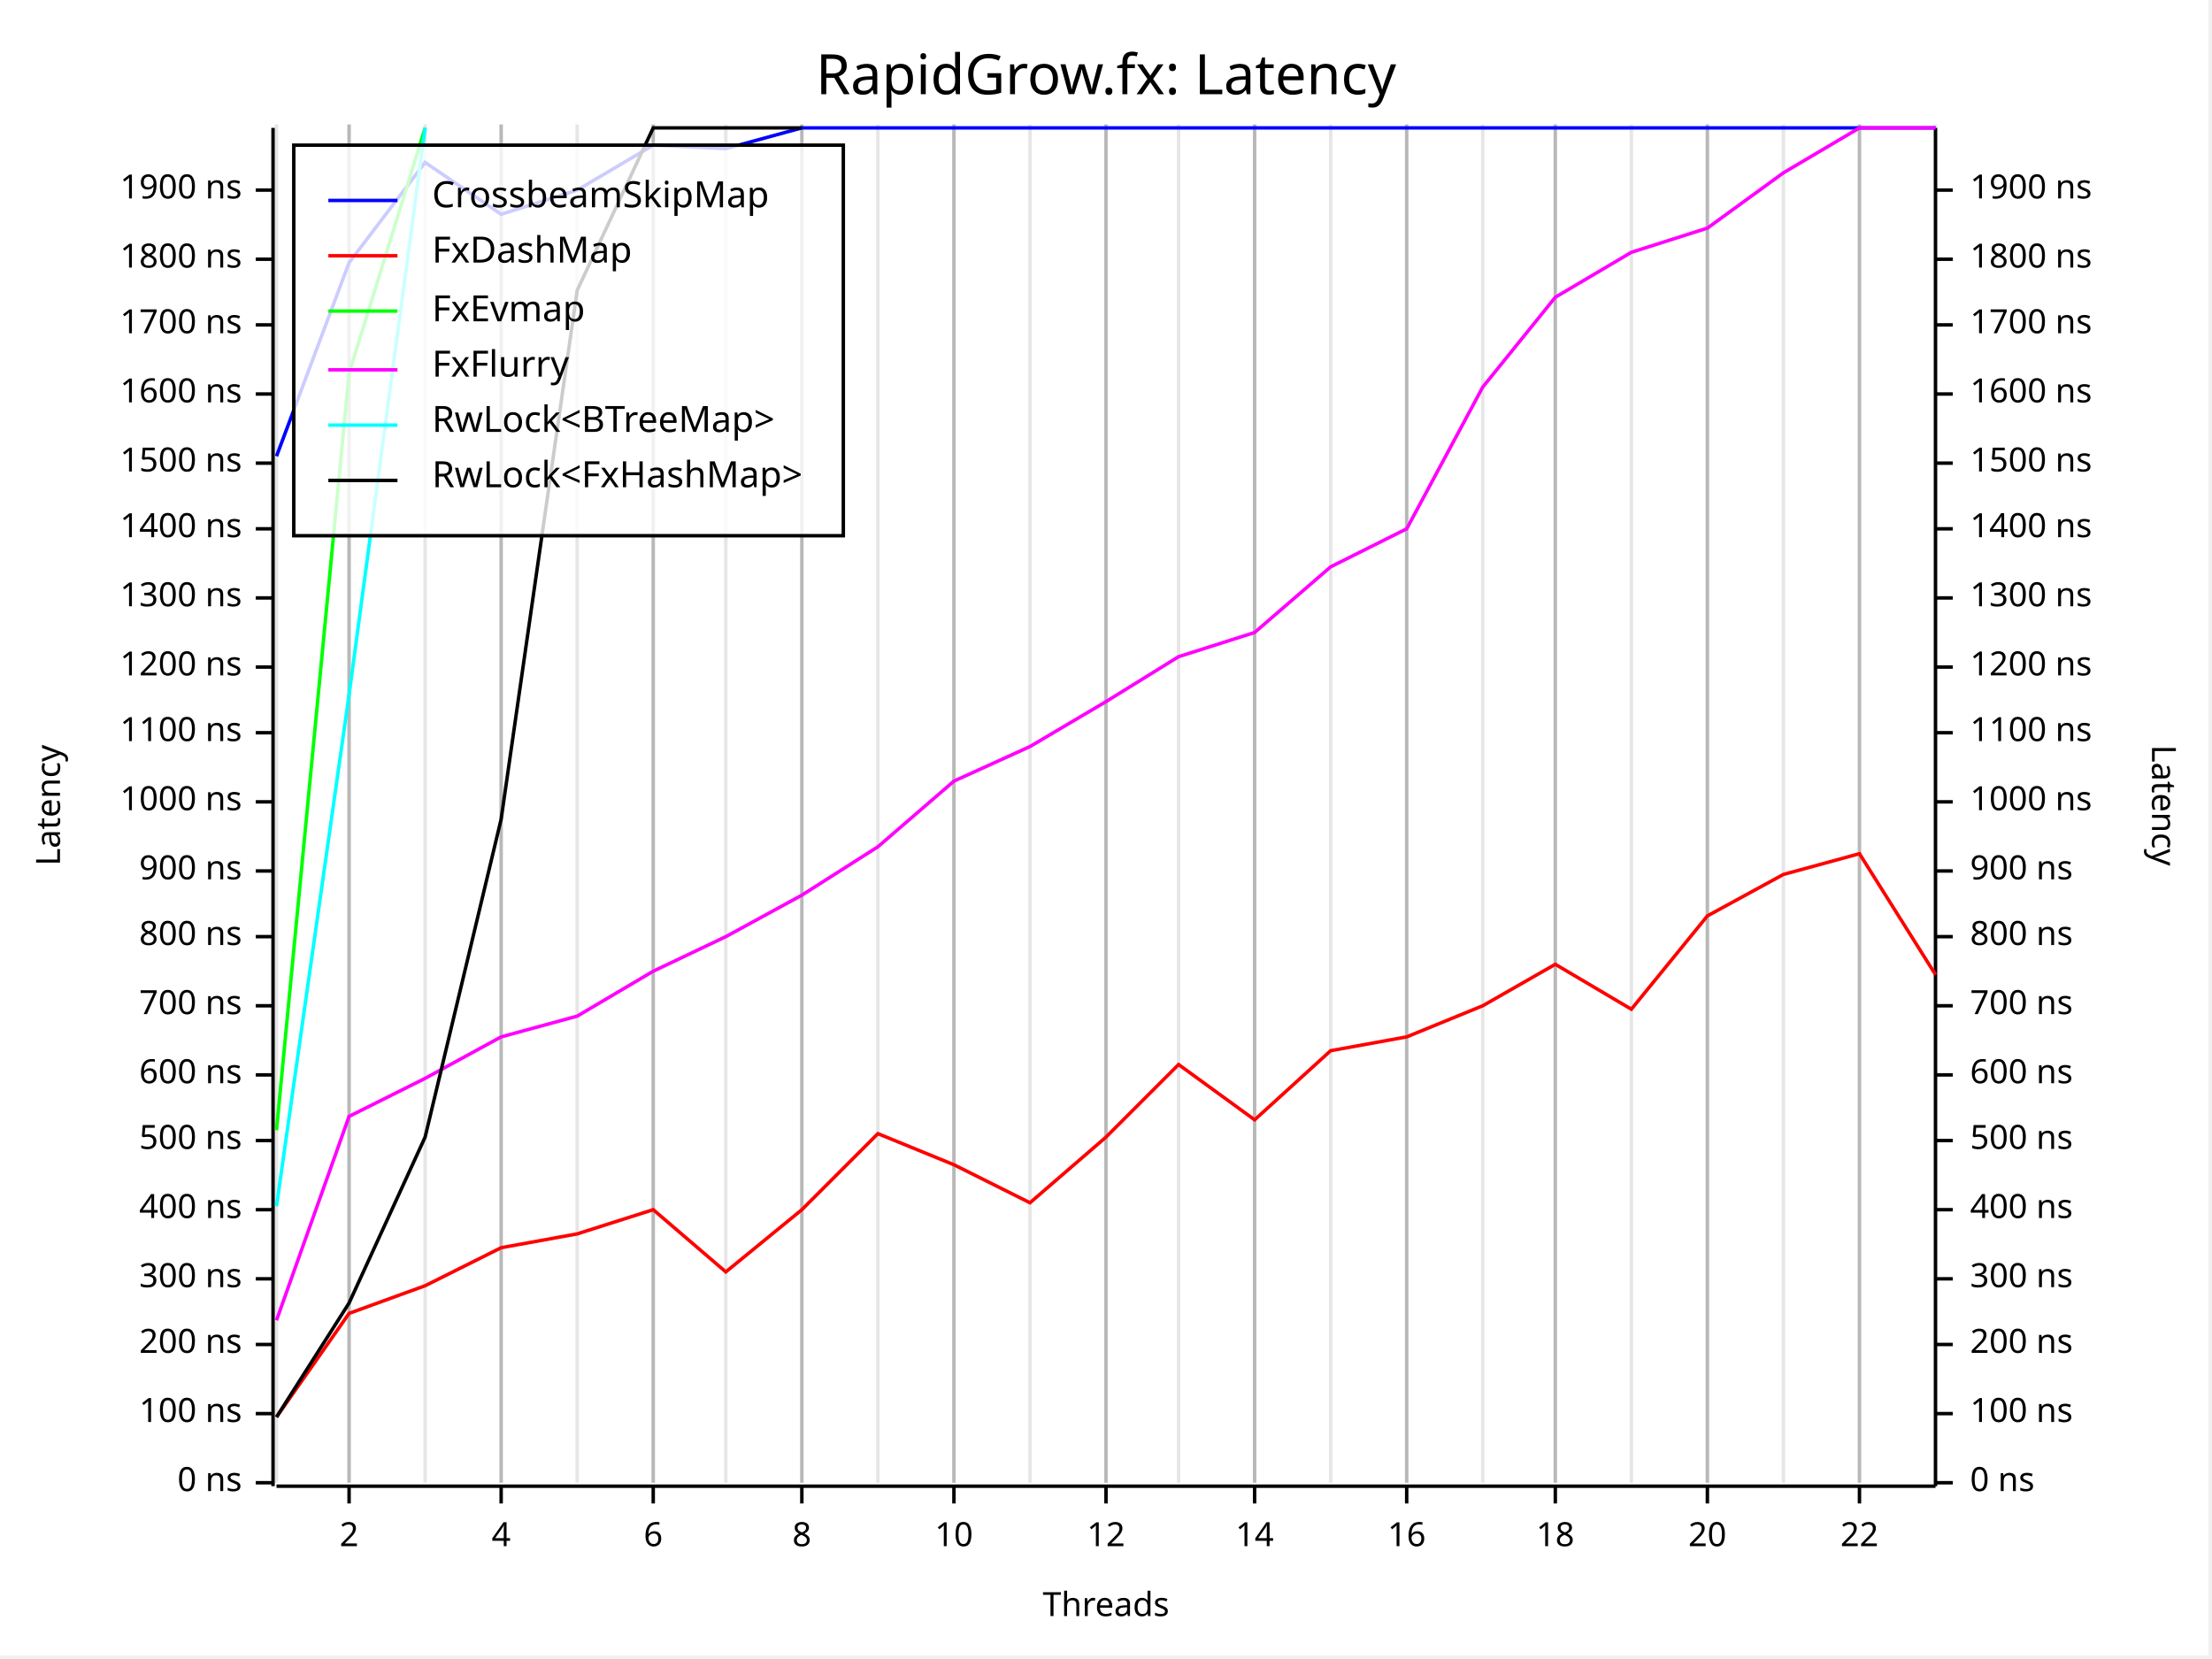
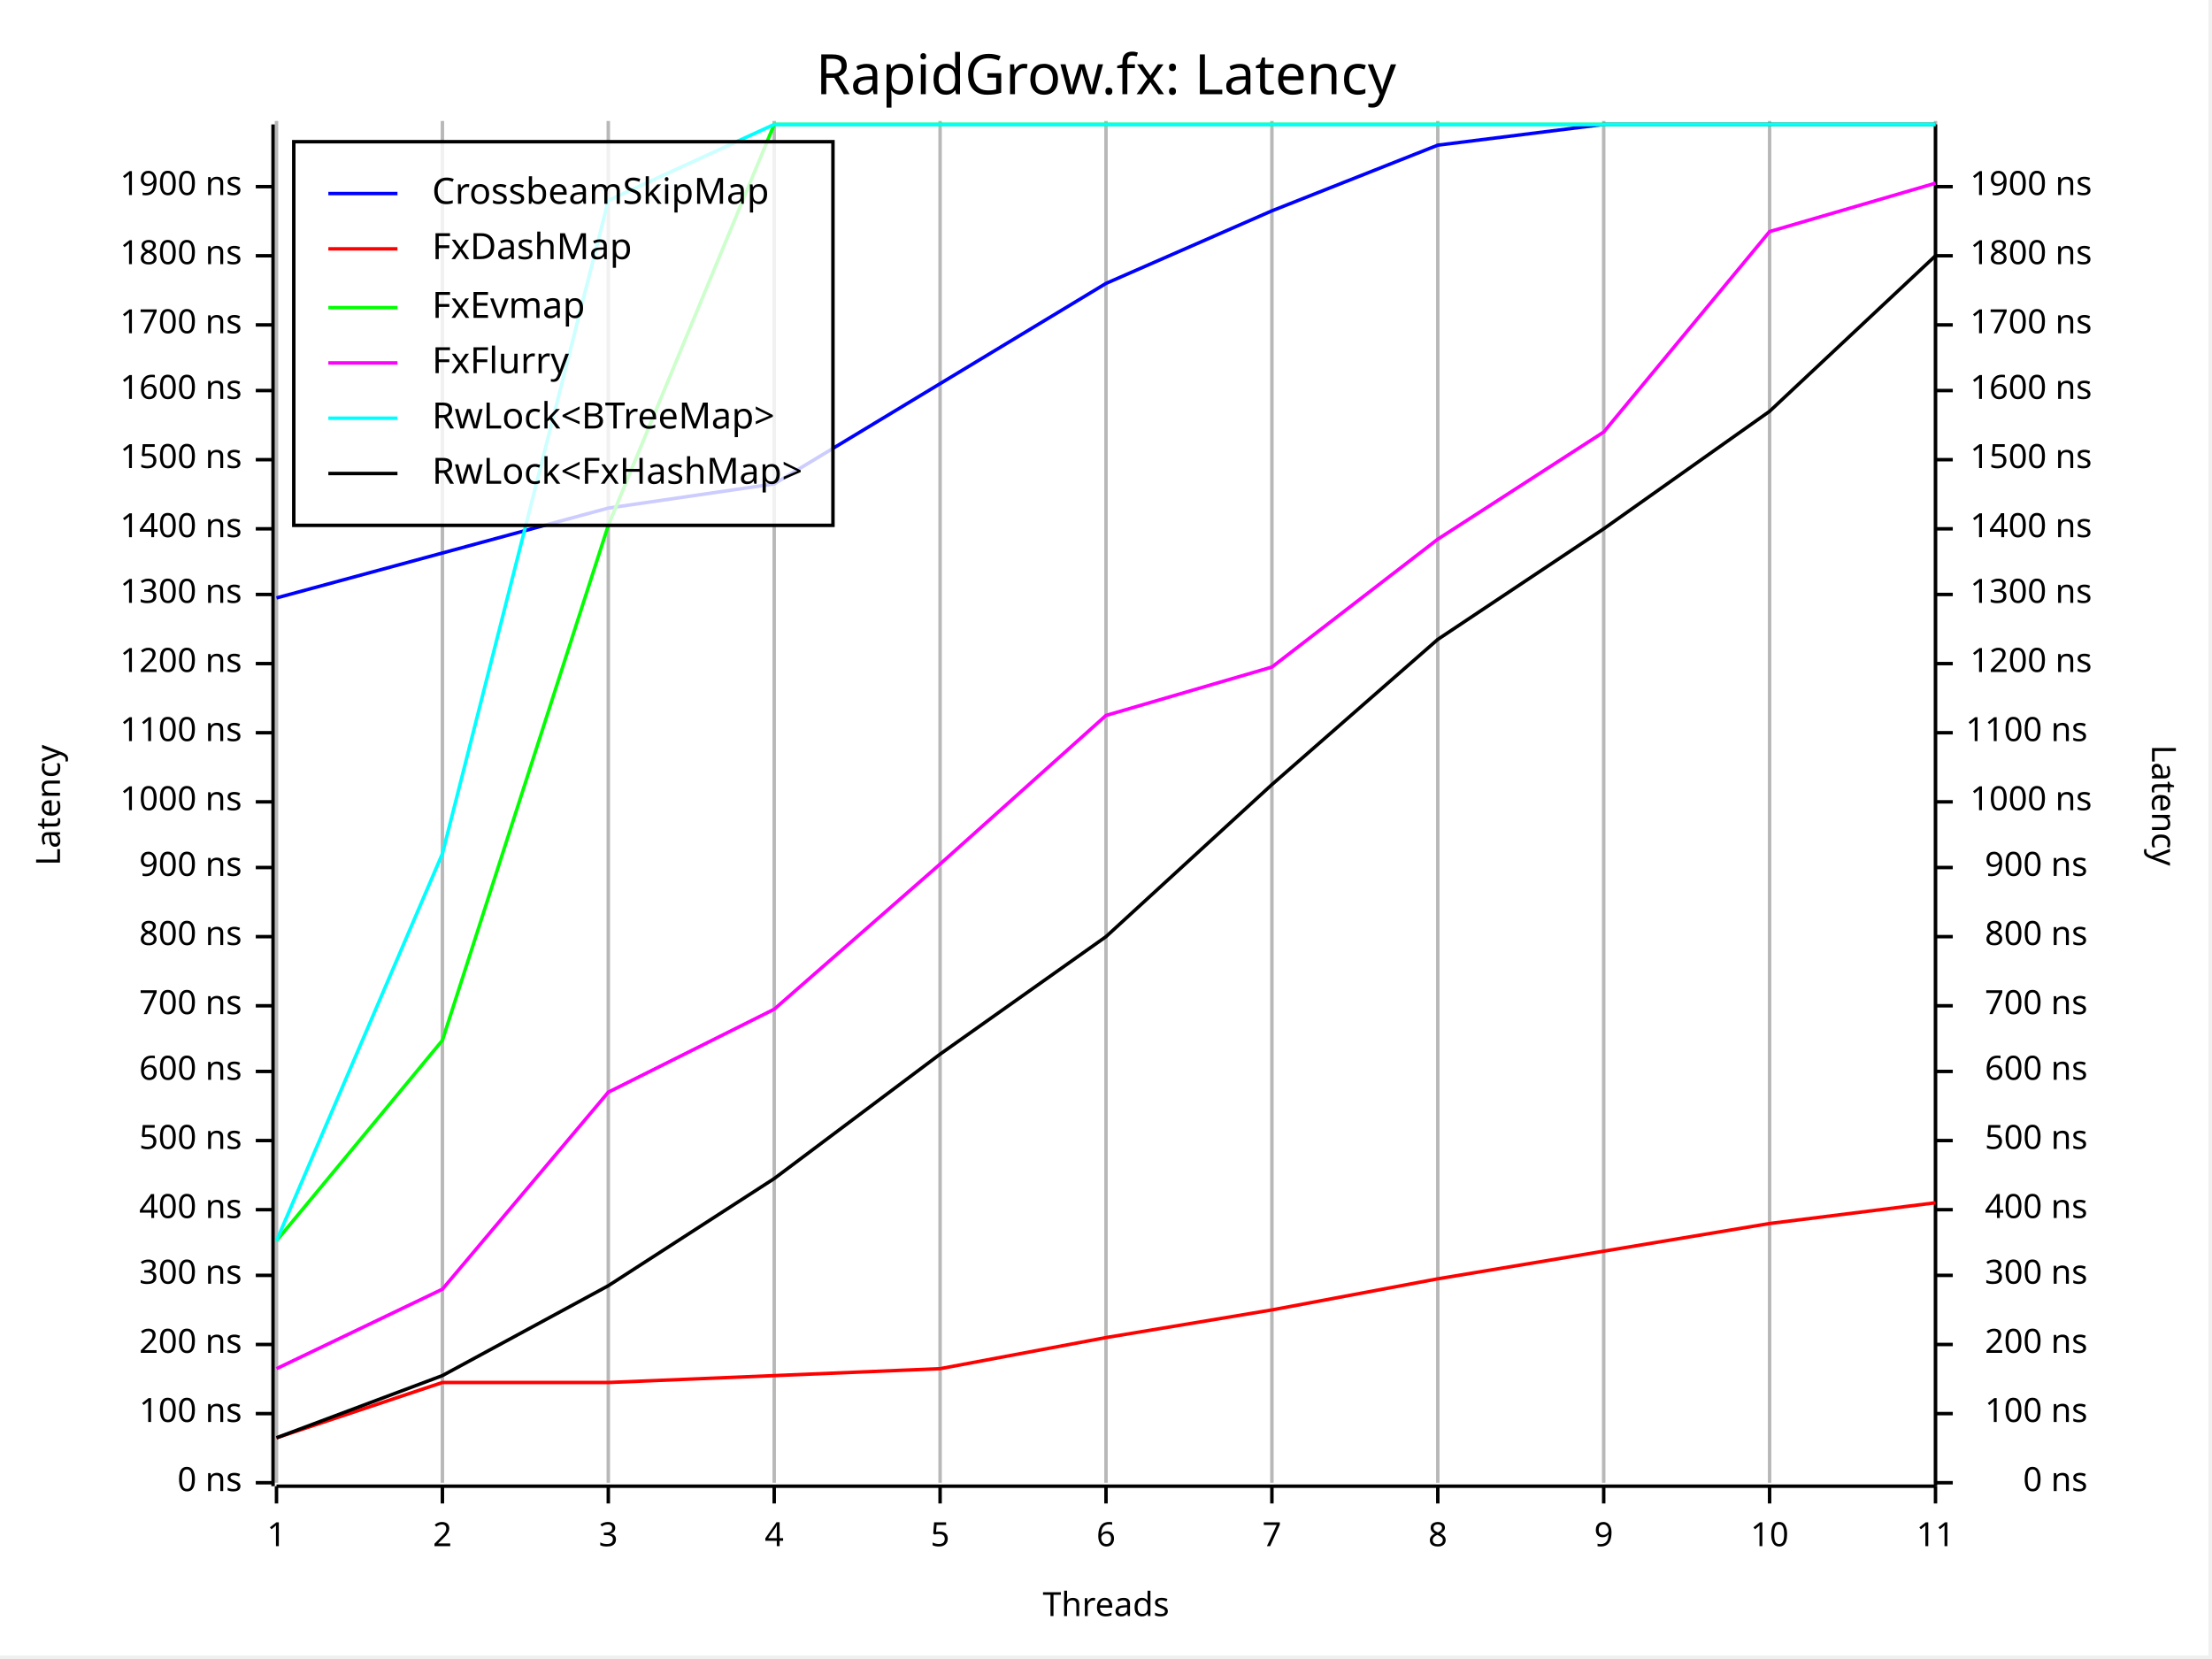
<svg xmlns="http://www.w3.org/2000/svg" width="640" height="480" viewBox="0 0 640 480">
  <rect x="0" y="0" width="639" height="479" opacity="1" fill="#FFFFFF" stroke="none" />
  <text x="320" y="15" dy="0.76em" text-anchor="middle" font-family="Fira Code" font-size="16.129" opacity="1" fill="#000000">
RapidGrow.fx: Latency
</text>
-   <line opacity="0.1" stroke="#000000" stroke-width="1" x1="80" y1="429" x2="80" y2="36" />
-   <line opacity="0.1" stroke="#000000" stroke-width="1" x1="101" y1="429" x2="101" y2="36" />
-   <line opacity="0.1" stroke="#000000" stroke-width="1" x1="123" y1="429" x2="123" y2="36" />
-   <line opacity="0.1" stroke="#000000" stroke-width="1" x1="145" y1="429" x2="145" y2="36" />
-   <line opacity="0.1" stroke="#000000" stroke-width="1" x1="167" y1="429" x2="167" y2="36" />
-   <line opacity="0.1" stroke="#000000" stroke-width="1" x1="189" y1="429" x2="189" y2="36" />
-   <line opacity="0.1" stroke="#000000" stroke-width="1" x1="210" y1="429" x2="210" y2="36" />
-   <line opacity="0.1" stroke="#000000" stroke-width="1" x1="232" y1="429" x2="232" y2="36" />
-   <line opacity="0.1" stroke="#000000" stroke-width="1" x1="254" y1="429" x2="254" y2="36" />
-   <line opacity="0.1" stroke="#000000" stroke-width="1" x1="276" y1="429" x2="276" y2="36" />
-   <line opacity="0.1" stroke="#000000" stroke-width="1" x1="298" y1="429" x2="298" y2="36" />
-   <line opacity="0.1" stroke="#000000" stroke-width="1" x1="320" y1="429" x2="320" y2="36" />
-   <line opacity="0.1" stroke="#000000" stroke-width="1" x1="341" y1="429" x2="341" y2="36" />
-   <line opacity="0.1" stroke="#000000" stroke-width="1" x1="363" y1="429" x2="363" y2="36" />
-   <line opacity="0.1" stroke="#000000" stroke-width="1" x1="385" y1="429" x2="385" y2="36" />
-   <line opacity="0.1" stroke="#000000" stroke-width="1" x1="407" y1="429" x2="407" y2="36" />
-   <line opacity="0.1" stroke="#000000" stroke-width="1" x1="429" y1="429" x2="429" y2="36" />
-   <line opacity="0.1" stroke="#000000" stroke-width="1" x1="450" y1="429" x2="450" y2="36" />
-   <line opacity="0.1" stroke="#000000" stroke-width="1" x1="472" y1="429" x2="472" y2="36" />
-   <line opacity="0.1" stroke="#000000" stroke-width="1" x1="494" y1="429" x2="494" y2="36" />
-   <line opacity="0.1" stroke="#000000" stroke-width="1" x1="516" y1="429" x2="516" y2="36" />
-   <line opacity="0.1" stroke="#000000" stroke-width="1" x1="538" y1="429" x2="538" y2="36" />
-   <line opacity="0.1" stroke="#000000" stroke-width="1" x1="560" y1="429" x2="560" y2="36" />
+   <line opacity="0.1" stroke="#000000" stroke-width="1" x1="80" y1="429" x2="80" y2="35" />
+   <line opacity="0.1" stroke="#000000" stroke-width="1" x1="128" y1="429" x2="128" y2="35" />
+   <line opacity="0.1" stroke="#000000" stroke-width="1" x1="176" y1="429" x2="176" y2="35" />
+   <line opacity="0.1" stroke="#000000" stroke-width="1" x1="224" y1="429" x2="224" y2="35" />
+   <line opacity="0.1" stroke="#000000" stroke-width="1" x1="272" y1="429" x2="272" y2="35" />
+   <line opacity="0.1" stroke="#000000" stroke-width="1" x1="320" y1="429" x2="320" y2="35" />
+   <line opacity="0.1" stroke="#000000" stroke-width="1" x1="368" y1="429" x2="368" y2="35" />
+   <line opacity="0.1" stroke="#000000" stroke-width="1" x1="416" y1="429" x2="416" y2="35" />
+   <line opacity="0.1" stroke="#000000" stroke-width="1" x1="464" y1="429" x2="464" y2="35" />
+   <line opacity="0.1" stroke="#000000" stroke-width="1" x1="512" y1="429" x2="512" y2="35" />
+   <line opacity="0.1" stroke="#000000" stroke-width="1" x1="560" y1="429" x2="560" y2="35" />
  <text x="10" y="233" dy="0.76em" text-anchor="middle" font-family="sans-serif" font-size="9.677" opacity="1" fill="#000000" transform="rotate(270, 10, 233)">
Latency
</text>
  <text x="320" y="470" dy="-0.5ex" text-anchor="middle" font-family="sans-serif" font-size="9.677" opacity="1" fill="#000000">
Threads
</text>
  <text x="630" y="233" dy="0.76em" text-anchor="middle" font-family="sans-serif" font-size="9.677" opacity="1" fill="#000000" transform="rotate(90, 630, 233)">
Latency
</text>
-   <line opacity="0.2" stroke="#000000" stroke-width="1" x1="101" y1="429" x2="101" y2="36" />
-   <line opacity="0.2" stroke="#000000" stroke-width="1" x1="145" y1="429" x2="145" y2="36" />
-   <line opacity="0.2" stroke="#000000" stroke-width="1" x1="189" y1="429" x2="189" y2="36" />
-   <line opacity="0.2" stroke="#000000" stroke-width="1" x1="232" y1="429" x2="232" y2="36" />
-   <line opacity="0.2" stroke="#000000" stroke-width="1" x1="276" y1="429" x2="276" y2="36" />
-   <line opacity="0.2" stroke="#000000" stroke-width="1" x1="320" y1="429" x2="320" y2="36" />
-   <line opacity="0.2" stroke="#000000" stroke-width="1" x1="363" y1="429" x2="363" y2="36" />
-   <line opacity="0.2" stroke="#000000" stroke-width="1" x1="407" y1="429" x2="407" y2="36" />
-   <line opacity="0.2" stroke="#000000" stroke-width="1" x1="450" y1="429" x2="450" y2="36" />
-   <line opacity="0.2" stroke="#000000" stroke-width="1" x1="494" y1="429" x2="494" y2="36" />
-   <line opacity="0.2" stroke="#000000" stroke-width="1" x1="538" y1="429" x2="538" y2="36" />
-   <polyline fill="none" opacity="1" stroke="#000000" stroke-width="1" points="79,37 79,430 " />
+   <line opacity="0.2" stroke="#000000" stroke-width="1" x1="80" y1="429" x2="80" y2="35" />
+   <line opacity="0.2" stroke="#000000" stroke-width="1" x1="128" y1="429" x2="128" y2="35" />
+   <line opacity="0.2" stroke="#000000" stroke-width="1" x1="176" y1="429" x2="176" y2="35" />
+   <line opacity="0.2" stroke="#000000" stroke-width="1" x1="224" y1="429" x2="224" y2="35" />
+   <line opacity="0.2" stroke="#000000" stroke-width="1" x1="272" y1="429" x2="272" y2="35" />
+   <line opacity="0.2" stroke="#000000" stroke-width="1" x1="320" y1="429" x2="320" y2="35" />
+   <line opacity="0.2" stroke="#000000" stroke-width="1" x1="368" y1="429" x2="368" y2="35" />
+   <line opacity="0.2" stroke="#000000" stroke-width="1" x1="416" y1="429" x2="416" y2="35" />
+   <line opacity="0.2" stroke="#000000" stroke-width="1" x1="464" y1="429" x2="464" y2="35" />
+   <line opacity="0.2" stroke="#000000" stroke-width="1" x1="512" y1="429" x2="512" y2="35" />
+   <line opacity="0.2" stroke="#000000" stroke-width="1" x1="560" y1="429" x2="560" y2="35" />
+   <polyline fill="none" opacity="1" stroke="#000000" stroke-width="1" points="79,36 79,430 " />
  <text x="70" y="429" dy="0.5ex" text-anchor="end" font-family="sans-serif" font-size="9.677" opacity="1" fill="#000000">
0 ns
</text>
  <polyline fill="none" opacity="1" stroke="#000000" stroke-width="1" points="74,429 79,429 " />
  <text x="70" y="409" dy="0.5ex" text-anchor="end" font-family="sans-serif" font-size="9.677" opacity="1" fill="#000000">
100 ns
</text>
  <polyline fill="none" opacity="1" stroke="#000000" stroke-width="1" points="74,409 79,409 " />
  <text x="70" y="389" dy="0.5ex" text-anchor="end" font-family="sans-serif" font-size="9.677" opacity="1" fill="#000000">
200 ns
</text>
  <polyline fill="none" opacity="1" stroke="#000000" stroke-width="1" points="74,389 79,389 " />
-   <text x="70" y="370" dy="0.5ex" text-anchor="end" font-family="sans-serif" font-size="9.677" opacity="1" fill="#000000">
+   <text x="70" y="369" dy="0.5ex" text-anchor="end" font-family="sans-serif" font-size="9.677" opacity="1" fill="#000000">
300 ns
</text>
-   <polyline fill="none" opacity="1" stroke="#000000" stroke-width="1" points="74,370 79,370 " />
+   <polyline fill="none" opacity="1" stroke="#000000" stroke-width="1" points="74,369 79,369 " />
  <text x="70" y="350" dy="0.5ex" text-anchor="end" font-family="sans-serif" font-size="9.677" opacity="1" fill="#000000">
400 ns
</text>
  <polyline fill="none" opacity="1" stroke="#000000" stroke-width="1" points="74,350 79,350 " />
  <text x="70" y="330" dy="0.5ex" text-anchor="end" font-family="sans-serif" font-size="9.677" opacity="1" fill="#000000">
500 ns
</text>
  <polyline fill="none" opacity="1" stroke="#000000" stroke-width="1" points="74,330 79,330 " />
-   <text x="70" y="311" dy="0.5ex" text-anchor="end" font-family="sans-serif" font-size="9.677" opacity="1" fill="#000000">
+   <text x="70" y="310" dy="0.5ex" text-anchor="end" font-family="sans-serif" font-size="9.677" opacity="1" fill="#000000">
600 ns
</text>
-   <polyline fill="none" opacity="1" stroke="#000000" stroke-width="1" points="74,311 79,311 " />
+   <polyline fill="none" opacity="1" stroke="#000000" stroke-width="1" points="74,310 79,310 " />
  <text x="70" y="291" dy="0.5ex" text-anchor="end" font-family="sans-serif" font-size="9.677" opacity="1" fill="#000000">
700 ns
</text>
  <polyline fill="none" opacity="1" stroke="#000000" stroke-width="1" points="74,291 79,291 " />
  <text x="70" y="271" dy="0.5ex" text-anchor="end" font-family="sans-serif" font-size="9.677" opacity="1" fill="#000000">
800 ns
</text>
  <polyline fill="none" opacity="1" stroke="#000000" stroke-width="1" points="74,271 79,271 " />
-   <text x="70" y="252" dy="0.5ex" text-anchor="end" font-family="sans-serif" font-size="9.677" opacity="1" fill="#000000">
+   <text x="70" y="251" dy="0.5ex" text-anchor="end" font-family="sans-serif" font-size="9.677" opacity="1" fill="#000000">
900 ns
</text>
-   <polyline fill="none" opacity="1" stroke="#000000" stroke-width="1" points="74,252 79,252 " />
+   <polyline fill="none" opacity="1" stroke="#000000" stroke-width="1" points="74,251 79,251 " />
  <text x="70" y="232" dy="0.5ex" text-anchor="end" font-family="sans-serif" font-size="9.677" opacity="1" fill="#000000">
1000 ns
</text>
  <polyline fill="none" opacity="1" stroke="#000000" stroke-width="1" points="74,232 79,232 " />
  <text x="70" y="212" dy="0.5ex" text-anchor="end" font-family="sans-serif" font-size="9.677" opacity="1" fill="#000000">
1100 ns
</text>
  <polyline fill="none" opacity="1" stroke="#000000" stroke-width="1" points="74,212 79,212 " />
-   <text x="70" y="193" dy="0.5ex" text-anchor="end" font-family="sans-serif" font-size="9.677" opacity="1" fill="#000000">
+   <text x="70" y="192" dy="0.5ex" text-anchor="end" font-family="sans-serif" font-size="9.677" opacity="1" fill="#000000">
1200 ns
</text>
-   <polyline fill="none" opacity="1" stroke="#000000" stroke-width="1" points="74,193 79,193 " />
-   <text x="70" y="173" dy="0.5ex" text-anchor="end" font-family="sans-serif" font-size="9.677" opacity="1" fill="#000000">
+   <polyline fill="none" opacity="1" stroke="#000000" stroke-width="1" points="74,192 79,192 " />
+   <text x="70" y="172" dy="0.5ex" text-anchor="end" font-family="sans-serif" font-size="9.677" opacity="1" fill="#000000">
1300 ns
</text>
-   <polyline fill="none" opacity="1" stroke="#000000" stroke-width="1" points="74,173 79,173 " />
+   <polyline fill="none" opacity="1" stroke="#000000" stroke-width="1" points="74,172 79,172 " />
  <text x="70" y="153" dy="0.5ex" text-anchor="end" font-family="sans-serif" font-size="9.677" opacity="1" fill="#000000">
1400 ns
</text>
  <polyline fill="none" opacity="1" stroke="#000000" stroke-width="1" points="74,153 79,153 " />
-   <text x="70" y="134" dy="0.5ex" text-anchor="end" font-family="sans-serif" font-size="9.677" opacity="1" fill="#000000">
+   <text x="70" y="133" dy="0.5ex" text-anchor="end" font-family="sans-serif" font-size="9.677" opacity="1" fill="#000000">
1500 ns
</text>
-   <polyline fill="none" opacity="1" stroke="#000000" stroke-width="1" points="74,134 79,134 " />
-   <text x="70" y="114" dy="0.5ex" text-anchor="end" font-family="sans-serif" font-size="9.677" opacity="1" fill="#000000">
+   <polyline fill="none" opacity="1" stroke="#000000" stroke-width="1" points="74,133 79,133 " />
+   <text x="70" y="113" dy="0.5ex" text-anchor="end" font-family="sans-serif" font-size="9.677" opacity="1" fill="#000000">
1600 ns
</text>
-   <polyline fill="none" opacity="1" stroke="#000000" stroke-width="1" points="74,114 79,114 " />
+   <polyline fill="none" opacity="1" stroke="#000000" stroke-width="1" points="74,113 79,113 " />
  <text x="70" y="94" dy="0.5ex" text-anchor="end" font-family="sans-serif" font-size="9.677" opacity="1" fill="#000000">
1700 ns
</text>
  <polyline fill="none" opacity="1" stroke="#000000" stroke-width="1" points="74,94 79,94 " />
-   <text x="70" y="75" dy="0.5ex" text-anchor="end" font-family="sans-serif" font-size="9.677" opacity="1" fill="#000000">
+   <text x="70" y="74" dy="0.5ex" text-anchor="end" font-family="sans-serif" font-size="9.677" opacity="1" fill="#000000">
1800 ns
</text>
-   <polyline fill="none" opacity="1" stroke="#000000" stroke-width="1" points="74,75 79,75 " />
-   <text x="70" y="55" dy="0.5ex" text-anchor="end" font-family="sans-serif" font-size="9.677" opacity="1" fill="#000000">
+   <polyline fill="none" opacity="1" stroke="#000000" stroke-width="1" points="74,74 79,74 " />
+   <text x="70" y="54" dy="0.5ex" text-anchor="end" font-family="sans-serif" font-size="9.677" opacity="1" fill="#000000">
1900 ns
</text>
-   <polyline fill="none" opacity="1" stroke="#000000" stroke-width="1" points="74,55 79,55 " />
+   <polyline fill="none" opacity="1" stroke="#000000" stroke-width="1" points="74,54 79,54 " />
  <polyline fill="none" opacity="1" stroke="#000000" stroke-width="1" points="80,430 560,430 " />
-   <text x="101" y="440" dy="0.76em" text-anchor="middle" font-family="sans-serif" font-size="9.677" opacity="1" fill="#000000">
+   <text x="80" y="440" dy="0.76em" text-anchor="middle" font-family="sans-serif" font-size="9.677" opacity="1" fill="#000000">
+ 1
+ </text>
+   <polyline fill="none" opacity="1" stroke="#000000" stroke-width="1" points="80,430 80,435 " />
+   <text x="128" y="440" dy="0.76em" text-anchor="middle" font-family="sans-serif" font-size="9.677" opacity="1" fill="#000000">
2
</text>
-   <polyline fill="none" opacity="1" stroke="#000000" stroke-width="1" points="101,430 101,435 " />
-   <text x="145" y="440" dy="0.76em" text-anchor="middle" font-family="sans-serif" font-size="9.677" opacity="1" fill="#000000">
+   <polyline fill="none" opacity="1" stroke="#000000" stroke-width="1" points="128,430 128,435 " />
+   <text x="176" y="440" dy="0.76em" text-anchor="middle" font-family="sans-serif" font-size="9.677" opacity="1" fill="#000000">
+ 3
+ </text>
+   <polyline fill="none" opacity="1" stroke="#000000" stroke-width="1" points="176,430 176,435 " />
+   <text x="224" y="440" dy="0.76em" text-anchor="middle" font-family="sans-serif" font-size="9.677" opacity="1" fill="#000000">
4
</text>
-   <polyline fill="none" opacity="1" stroke="#000000" stroke-width="1" points="145,430 145,435 " />
-   <text x="189" y="440" dy="0.76em" text-anchor="middle" font-family="sans-serif" font-size="9.677" opacity="1" fill="#000000">
+   <polyline fill="none" opacity="1" stroke="#000000" stroke-width="1" points="224,430 224,435 " />
+   <text x="272" y="440" dy="0.76em" text-anchor="middle" font-family="sans-serif" font-size="9.677" opacity="1" fill="#000000">
+ 5
+ </text>
+   <polyline fill="none" opacity="1" stroke="#000000" stroke-width="1" points="272,430 272,435 " />
+   <text x="320" y="440" dy="0.76em" text-anchor="middle" font-family="sans-serif" font-size="9.677" opacity="1" fill="#000000">
6
</text>
-   <polyline fill="none" opacity="1" stroke="#000000" stroke-width="1" points="189,430 189,435 " />
-   <text x="232" y="440" dy="0.76em" text-anchor="middle" font-family="sans-serif" font-size="9.677" opacity="1" fill="#000000">
+   <polyline fill="none" opacity="1" stroke="#000000" stroke-width="1" points="320,430 320,435 " />
+   <text x="368" y="440" dy="0.76em" text-anchor="middle" font-family="sans-serif" font-size="9.677" opacity="1" fill="#000000">
+ 7
+ </text>
+   <polyline fill="none" opacity="1" stroke="#000000" stroke-width="1" points="368,430 368,435 " />
+   <text x="416" y="440" dy="0.76em" text-anchor="middle" font-family="sans-serif" font-size="9.677" opacity="1" fill="#000000">
8
</text>
-   <polyline fill="none" opacity="1" stroke="#000000" stroke-width="1" points="232,430 232,435 " />
-   <text x="276" y="440" dy="0.76em" text-anchor="middle" font-family="sans-serif" font-size="9.677" opacity="1" fill="#000000">
+   <polyline fill="none" opacity="1" stroke="#000000" stroke-width="1" points="416,430 416,435 " />
+   <text x="464" y="440" dy="0.76em" text-anchor="middle" font-family="sans-serif" font-size="9.677" opacity="1" fill="#000000">
+ 9
+ </text>
+   <polyline fill="none" opacity="1" stroke="#000000" stroke-width="1" points="464,430 464,435 " />
+   <text x="512" y="440" dy="0.76em" text-anchor="middle" font-family="sans-serif" font-size="9.677" opacity="1" fill="#000000">
10
</text>
-   <polyline fill="none" opacity="1" stroke="#000000" stroke-width="1" points="276,430 276,435 " />
-   <text x="320" y="440" dy="0.76em" text-anchor="middle" font-family="sans-serif" font-size="9.677" opacity="1" fill="#000000">
- 12
- </text>
-   <polyline fill="none" opacity="1" stroke="#000000" stroke-width="1" points="320,430 320,435 " />
-   <text x="363" y="440" dy="0.76em" text-anchor="middle" font-family="sans-serif" font-size="9.677" opacity="1" fill="#000000">
- 14
- </text>
-   <polyline fill="none" opacity="1" stroke="#000000" stroke-width="1" points="363,430 363,435 " />
-   <text x="407" y="440" dy="0.76em" text-anchor="middle" font-family="sans-serif" font-size="9.677" opacity="1" fill="#000000">
- 16
- </text>
-   <polyline fill="none" opacity="1" stroke="#000000" stroke-width="1" points="407,430 407,435 " />
-   <text x="450" y="440" dy="0.76em" text-anchor="middle" font-family="sans-serif" font-size="9.677" opacity="1" fill="#000000">
- 18
- </text>
-   <polyline fill="none" opacity="1" stroke="#000000" stroke-width="1" points="450,430 450,435 " />
-   <text x="494" y="440" dy="0.76em" text-anchor="middle" font-family="sans-serif" font-size="9.677" opacity="1" fill="#000000">
- 20
- </text>
-   <polyline fill="none" opacity="1" stroke="#000000" stroke-width="1" points="494,430 494,435 " />
-   <text x="538" y="440" dy="0.76em" text-anchor="middle" font-family="sans-serif" font-size="9.677" opacity="1" fill="#000000">
- 22
- </text>
-   <polyline fill="none" opacity="1" stroke="#000000" stroke-width="1" points="538,430 538,435 " />
-   <polyline fill="none" opacity="1" stroke="#000000" stroke-width="1" points="560,37 560,430 " />
-   <text x="570" y="429" dy="0.5ex" text-anchor="start" font-family="sans-serif" font-size="9.677" opacity="1" fill="#000000">
+   <polyline fill="none" opacity="1" stroke="#000000" stroke-width="1" points="512,430 512,435 " />
+   <text x="560" y="440" dy="0.76em" text-anchor="middle" font-family="sans-serif" font-size="9.677" opacity="1" fill="#000000">
+ 11
+ </text>
+   <polyline fill="none" opacity="1" stroke="#000000" stroke-width="1" points="560,430 560,435 " />
+   <polyline fill="none" opacity="1" stroke="#000000" stroke-width="1" points="560,36 560,430 " />
+   <text x="604" y="429" dy="0.5ex" text-anchor="end" font-family="sans-serif" font-size="9.677" opacity="1" fill="#000000">
0 ns
</text>
  <polyline fill="none" opacity="1" stroke="#000000" stroke-width="1" points="560,429 565,429 " />
-   <text x="570" y="409" dy="0.5ex" text-anchor="start" font-family="sans-serif" font-size="9.677" opacity="1" fill="#000000">
+   <text x="604" y="409" dy="0.5ex" text-anchor="end" font-family="sans-serif" font-size="9.677" opacity="1" fill="#000000">
100 ns
</text>
  <polyline fill="none" opacity="1" stroke="#000000" stroke-width="1" points="560,409 565,409 " />
-   <text x="570" y="389" dy="0.5ex" text-anchor="start" font-family="sans-serif" font-size="9.677" opacity="1" fill="#000000">
+   <text x="604" y="389" dy="0.5ex" text-anchor="end" font-family="sans-serif" font-size="9.677" opacity="1" fill="#000000">
200 ns
</text>
  <polyline fill="none" opacity="1" stroke="#000000" stroke-width="1" points="560,389 565,389 " />
-   <text x="570" y="370" dy="0.5ex" text-anchor="start" font-family="sans-serif" font-size="9.677" opacity="1" fill="#000000">
+   <text x="604" y="369" dy="0.5ex" text-anchor="end" font-family="sans-serif" font-size="9.677" opacity="1" fill="#000000">
300 ns
</text>
-   <polyline fill="none" opacity="1" stroke="#000000" stroke-width="1" points="560,370 565,370 " />
-   <text x="570" y="350" dy="0.5ex" text-anchor="start" font-family="sans-serif" font-size="9.677" opacity="1" fill="#000000">
+   <polyline fill="none" opacity="1" stroke="#000000" stroke-width="1" points="560,369 565,369 " />
+   <text x="604" y="350" dy="0.5ex" text-anchor="end" font-family="sans-serif" font-size="9.677" opacity="1" fill="#000000">
400 ns
</text>
  <polyline fill="none" opacity="1" stroke="#000000" stroke-width="1" points="560,350 565,350 " />
-   <text x="570" y="330" dy="0.5ex" text-anchor="start" font-family="sans-serif" font-size="9.677" opacity="1" fill="#000000">
+   <text x="604" y="330" dy="0.5ex" text-anchor="end" font-family="sans-serif" font-size="9.677" opacity="1" fill="#000000">
500 ns
</text>
  <polyline fill="none" opacity="1" stroke="#000000" stroke-width="1" points="560,330 565,330 " />
-   <text x="570" y="311" dy="0.5ex" text-anchor="start" font-family="sans-serif" font-size="9.677" opacity="1" fill="#000000">
+   <text x="604" y="310" dy="0.5ex" text-anchor="end" font-family="sans-serif" font-size="9.677" opacity="1" fill="#000000">
600 ns
</text>
-   <polyline fill="none" opacity="1" stroke="#000000" stroke-width="1" points="560,311 565,311 " />
-   <text x="570" y="291" dy="0.5ex" text-anchor="start" font-family="sans-serif" font-size="9.677" opacity="1" fill="#000000">
+   <polyline fill="none" opacity="1" stroke="#000000" stroke-width="1" points="560,310 565,310 " />
+   <text x="604" y="291" dy="0.5ex" text-anchor="end" font-family="sans-serif" font-size="9.677" opacity="1" fill="#000000">
700 ns
</text>
  <polyline fill="none" opacity="1" stroke="#000000" stroke-width="1" points="560,291 565,291 " />
-   <text x="570" y="271" dy="0.5ex" text-anchor="start" font-family="sans-serif" font-size="9.677" opacity="1" fill="#000000">
+   <text x="604" y="271" dy="0.5ex" text-anchor="end" font-family="sans-serif" font-size="9.677" opacity="1" fill="#000000">
800 ns
</text>
  <polyline fill="none" opacity="1" stroke="#000000" stroke-width="1" points="560,271 565,271 " />
-   <text x="570" y="252" dy="0.5ex" text-anchor="start" font-family="sans-serif" font-size="9.677" opacity="1" fill="#000000">
+   <text x="604" y="251" dy="0.5ex" text-anchor="end" font-family="sans-serif" font-size="9.677" opacity="1" fill="#000000">
900 ns
</text>
-   <polyline fill="none" opacity="1" stroke="#000000" stroke-width="1" points="560,252 565,252 " />
+   <polyline fill="none" opacity="1" stroke="#000000" stroke-width="1" points="560,251 565,251 " />
  <text x="570" y="232" dy="0.5ex" text-anchor="start" font-family="sans-serif" font-size="9.677" opacity="1" fill="#000000">
1000 ns
</text>
  <polyline fill="none" opacity="1" stroke="#000000" stroke-width="1" points="560,232 565,232 " />
-   <text x="570" y="212" dy="0.5ex" text-anchor="start" font-family="sans-serif" font-size="9.677" opacity="1" fill="#000000">
+   <text x="604" y="212" dy="0.5ex" text-anchor="end" font-family="sans-serif" font-size="9.677" opacity="1" fill="#000000">
1100 ns
</text>
  <polyline fill="none" opacity="1" stroke="#000000" stroke-width="1" points="560,212 565,212 " />
-   <text x="570" y="193" dy="0.5ex" text-anchor="start" font-family="sans-serif" font-size="9.677" opacity="1" fill="#000000">
+   <text x="570" y="192" dy="0.5ex" text-anchor="start" font-family="sans-serif" font-size="9.677" opacity="1" fill="#000000">
1200 ns
</text>
-   <polyline fill="none" opacity="1" stroke="#000000" stroke-width="1" points="560,193 565,193 " />
-   <text x="570" y="173" dy="0.5ex" text-anchor="start" font-family="sans-serif" font-size="9.677" opacity="1" fill="#000000">
+   <polyline fill="none" opacity="1" stroke="#000000" stroke-width="1" points="560,192 565,192 " />
+   <text x="570" y="172" dy="0.5ex" text-anchor="start" font-family="sans-serif" font-size="9.677" opacity="1" fill="#000000">
1300 ns
</text>
-   <polyline fill="none" opacity="1" stroke="#000000" stroke-width="1" points="560,173 565,173 " />
+   <polyline fill="none" opacity="1" stroke="#000000" stroke-width="1" points="560,172 565,172 " />
  <text x="570" y="153" dy="0.5ex" text-anchor="start" font-family="sans-serif" font-size="9.677" opacity="1" fill="#000000">
1400 ns
</text>
  <polyline fill="none" opacity="1" stroke="#000000" stroke-width="1" points="560,153 565,153 " />
-   <text x="570" y="134" dy="0.5ex" text-anchor="start" font-family="sans-serif" font-size="9.677" opacity="1" fill="#000000">
+   <text x="570" y="133" dy="0.5ex" text-anchor="start" font-family="sans-serif" font-size="9.677" opacity="1" fill="#000000">
1500 ns
</text>
-   <polyline fill="none" opacity="1" stroke="#000000" stroke-width="1" points="560,134 565,134 " />
-   <text x="570" y="114" dy="0.5ex" text-anchor="start" font-family="sans-serif" font-size="9.677" opacity="1" fill="#000000">
+   <polyline fill="none" opacity="1" stroke="#000000" stroke-width="1" points="560,133 565,133 " />
+   <text x="570" y="113" dy="0.5ex" text-anchor="start" font-family="sans-serif" font-size="9.677" opacity="1" fill="#000000">
1600 ns
</text>
-   <polyline fill="none" opacity="1" stroke="#000000" stroke-width="1" points="560,114 565,114 " />
+   <polyline fill="none" opacity="1" stroke="#000000" stroke-width="1" points="560,113 565,113 " />
  <text x="570" y="94" dy="0.5ex" text-anchor="start" font-family="sans-serif" font-size="9.677" opacity="1" fill="#000000">
1700 ns
</text>
  <polyline fill="none" opacity="1" stroke="#000000" stroke-width="1" points="560,94 565,94 " />
-   <text x="570" y="75" dy="0.5ex" text-anchor="start" font-family="sans-serif" font-size="9.677" opacity="1" fill="#000000">
+   <text x="570" y="74" dy="0.5ex" text-anchor="start" font-family="sans-serif" font-size="9.677" opacity="1" fill="#000000">
1800 ns
</text>
-   <polyline fill="none" opacity="1" stroke="#000000" stroke-width="1" points="560,75 565,75 " />
-   <text x="570" y="55" dy="0.5ex" text-anchor="start" font-family="sans-serif" font-size="9.677" opacity="1" fill="#000000">
+   <polyline fill="none" opacity="1" stroke="#000000" stroke-width="1" points="560,74 565,74 " />
+   <text x="570" y="54" dy="0.5ex" text-anchor="start" font-family="sans-serif" font-size="9.677" opacity="1" fill="#000000">
1900 ns
</text>
-   <polyline fill="none" opacity="1" stroke="#000000" stroke-width="1" points="560,55 565,55 " />
-   <polyline fill="none" opacity="1" stroke="#0000FF" stroke-width="1" points="80,132 101,76 123,47 145,62 167,55 189,42 210,43 232,37 254,37 276,37 298,37 320,37 341,37 363,37 385,37 407,37 429,37 450,37 472,37 494,37 516,37 538,37 560,37 " />
-   <polyline fill="none" opacity="1" stroke="#FF0000" stroke-width="1" points="80,410 101,380 123,372 145,361 167,357 189,350 210,368 232,350 254,328 276,337 298,348 320,329 341,308 363,324 385,304 407,300 429,291 450,279 472,292 494,265 516,253 538,247 560,282 " />
-   <polyline fill="none" opacity="1" stroke="#00FF00" stroke-width="1" points="80,327 101,108 123,37 " />
-   <polyline fill="none" opacity="1" stroke="#FF00FF" stroke-width="1" points="80,382 101,323 123,312 145,300 167,294 189,281 210,271 232,259 254,245 276,226 298,216 320,203 341,190 363,183 385,164 407,153 429,112 450,86 472,73 494,66 516,50 538,37 560,37 " />
-   <polyline fill="none" opacity="1" stroke="#00FFFF" stroke-width="1" points="80,349 101,201 123,37 " />
-   <polyline fill="none" opacity="1" stroke="#000000" stroke-width="1" points="80,410 101,377 123,329 145,237 167,84 189,37 210,37 232,37 " />
-   <rect x="85" y="42" width="159" height="113" opacity="0.8" fill="#FFFFFF" stroke="none" />
-   <rect x="85" y="42" width="159" height="113" opacity="1" fill="none" stroke="#000000" />
-   <text x="125" y="52" dy="0.76em" text-anchor="start" font-family="Fira Code" font-size="10.484" opacity="1" fill="#000000">
+   <polyline fill="none" opacity="1" stroke="#000000" stroke-width="1" points="560,54 565,54 " />
+   <polyline fill="none" opacity="1" stroke="#0000FF" stroke-width="1" points="80,173 128,160 176,147 224,140 272,111 320,82 368,61 416,42 464,36 512,36 560,36 " />
+   <polyline fill="none" opacity="1" stroke="#FF0000" stroke-width="1" points="80,416 128,400 176,400 224,398 272,396 320,387 368,379 416,370 464,362 512,354 560,348 " />
+   <polyline fill="none" opacity="1" stroke="#00FF00" stroke-width="1" points="80,359 128,301 176,152 224,36 272,36 320,36 368,36 416,36 464,36 512,36 560,36 " />
+   <polyline fill="none" opacity="1" stroke="#FF00FF" stroke-width="1" points="80,396 128,373 176,316 224,292 272,250 320,207 368,193 416,156 464,125 512,67 560,53 " />
+   <polyline fill="none" opacity="1" stroke="#00FFFF" stroke-width="1" points="80,359 128,247 176,58 224,36 272,36 320,36 368,36 416,36 464,36 512,36 560,36 " />
+   <polyline fill="none" opacity="1" stroke="#000000" stroke-width="1" points="80,416 128,398 176,372 224,341 272,305 320,271 368,227 416,185 464,153 512,119 560,74 " />
+   <rect x="85" y="41" width="156" height="111" opacity="0.8" fill="#FFFFFF" stroke="none" />
+   <rect x="85" y="41" width="156" height="111" opacity="1" fill="none" stroke="#000000" />
+   <text x="125" y="51" dy="0.76em" text-anchor="start" font-family="Fira Code" font-size="10.484" opacity="1" fill="#000000">
CrossbeamSkipMap
</text>
-   <text x="125" y="68" dy="0.76em" text-anchor="start" font-family="Fira Code" font-size="10.484" opacity="1" fill="#000000">
+   <text x="125" y="67" dy="0.76em" text-anchor="start" font-family="Fira Code" font-size="10.484" opacity="1" fill="#000000">
FxDashMap
</text>
-   <text x="125" y="85" dy="0.76em" text-anchor="start" font-family="Fira Code" font-size="10.484" opacity="1" fill="#000000">
+   <text x="125" y="84" dy="0.76em" text-anchor="start" font-family="Fira Code" font-size="10.484" opacity="1" fill="#000000">
FxEvmap
</text>
-   <text x="125" y="101" dy="0.76em" text-anchor="start" font-family="Fira Code" font-size="10.484" opacity="1" fill="#000000">
+   <text x="125" y="100" dy="0.76em" text-anchor="start" font-family="Fira Code" font-size="10.484" opacity="1" fill="#000000">
FxFlurry
</text>
-   <text x="125" y="117" dy="0.76em" text-anchor="start" font-family="Fira Code" font-size="10.484" opacity="1" fill="#000000">
+   <text x="125" y="116" dy="0.76em" text-anchor="start" font-family="Fira Code" font-size="10.484" opacity="1" fill="#000000">
RwLock&lt;BTreeMap&gt;
</text>
-   <text x="125" y="133" dy="0.76em" text-anchor="start" font-family="Fira Code" font-size="10.484" opacity="1" fill="#000000">
+   <text x="125" y="132" dy="0.76em" text-anchor="start" font-family="Fira Code" font-size="10.484" opacity="1" fill="#000000">
RwLock&lt;FxHashMap&gt;
</text>
-   <polyline fill="none" opacity="1" stroke="#0000FF" stroke-width="1" points="95,58 115,58 " />
-   <polyline fill="none" opacity="1" stroke="#FF0000" stroke-width="1" points="95,74 115,74 " />
-   <polyline fill="none" opacity="1" stroke="#00FF00" stroke-width="1" points="95,90 115,90 " />
-   <polyline fill="none" opacity="1" stroke="#FF00FF" stroke-width="1" points="95,107 115,107 " />
-   <polyline fill="none" opacity="1" stroke="#00FFFF" stroke-width="1" points="95,123 115,123 " />
-   <polyline fill="none" opacity="1" stroke="#000000" stroke-width="1" points="95,139 115,139 " />
+   <polyline fill="none" opacity="1" stroke="#0000FF" stroke-width="1" points="95,56 115,56 " />
+   <polyline fill="none" opacity="1" stroke="#FF0000" stroke-width="1" points="95,72 115,72 " />
+   <polyline fill="none" opacity="1" stroke="#00FF00" stroke-width="1" points="95,89 115,89 " />
+   <polyline fill="none" opacity="1" stroke="#FF00FF" stroke-width="1" points="95,105 115,105 " />
+   <polyline fill="none" opacity="1" stroke="#00FFFF" stroke-width="1" points="95,121 115,121 " />
+   <polyline fill="none" opacity="1" stroke="#000000" stroke-width="1" points="95,137 115,137 " />
</svg>
